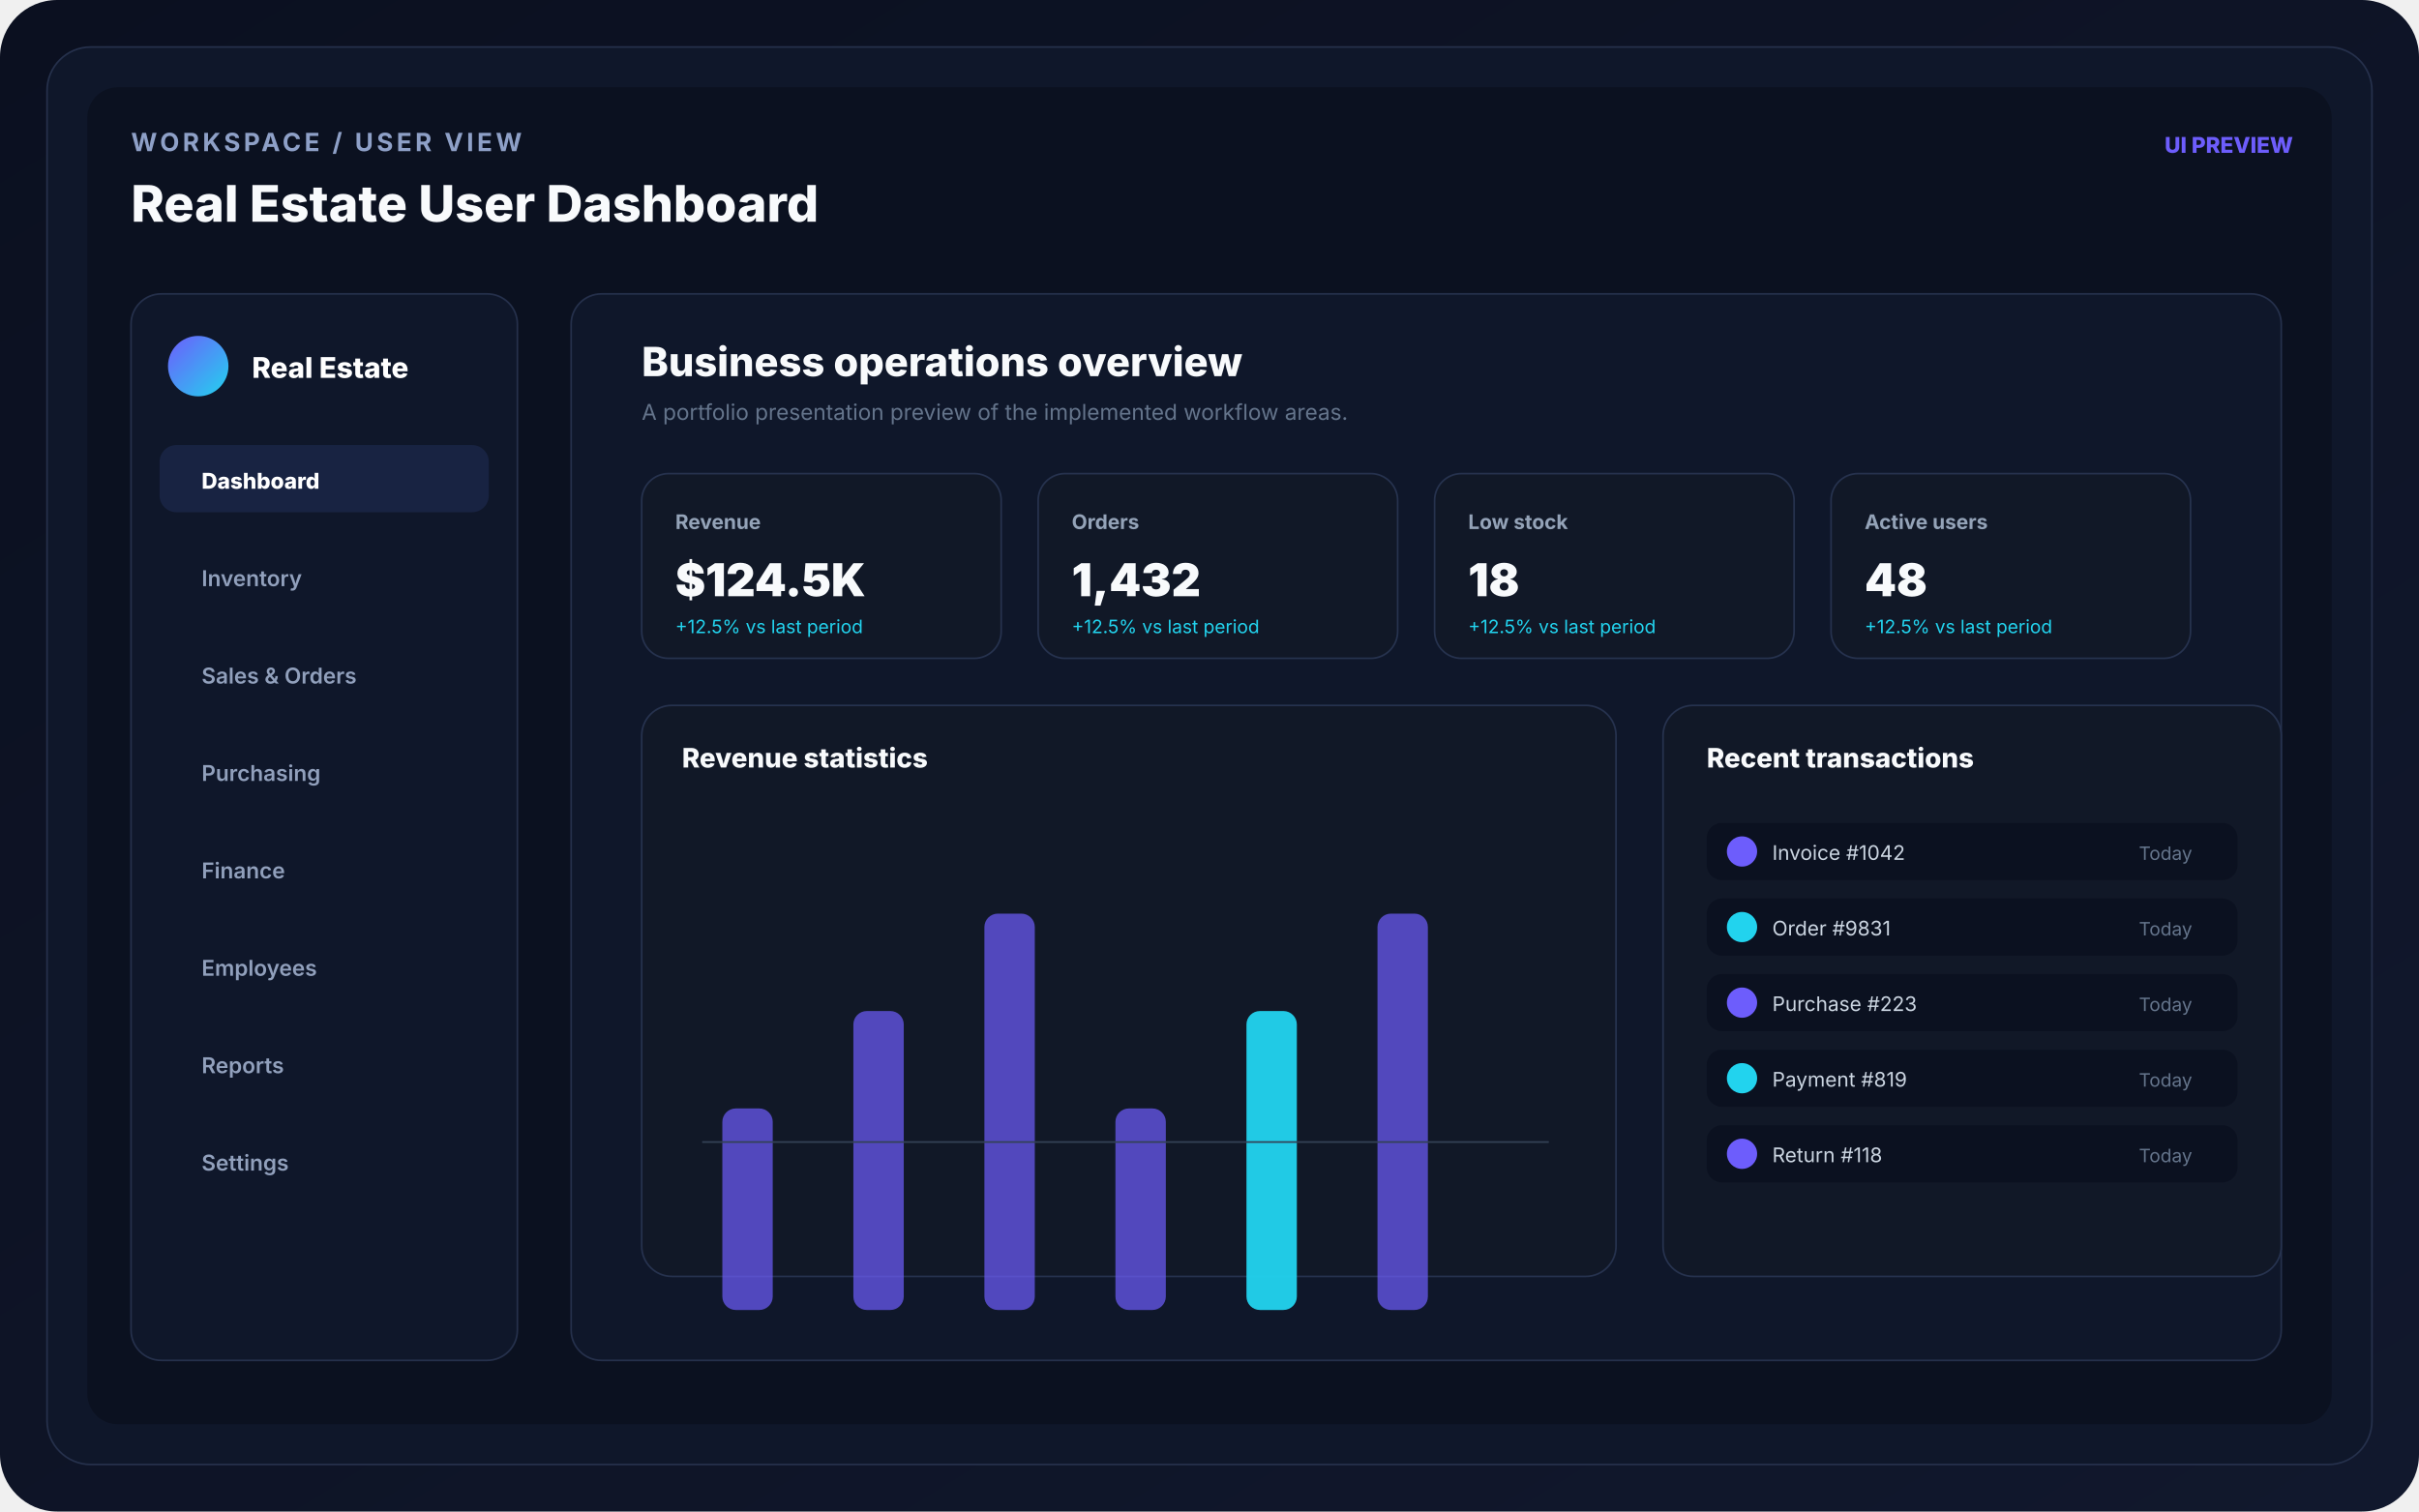
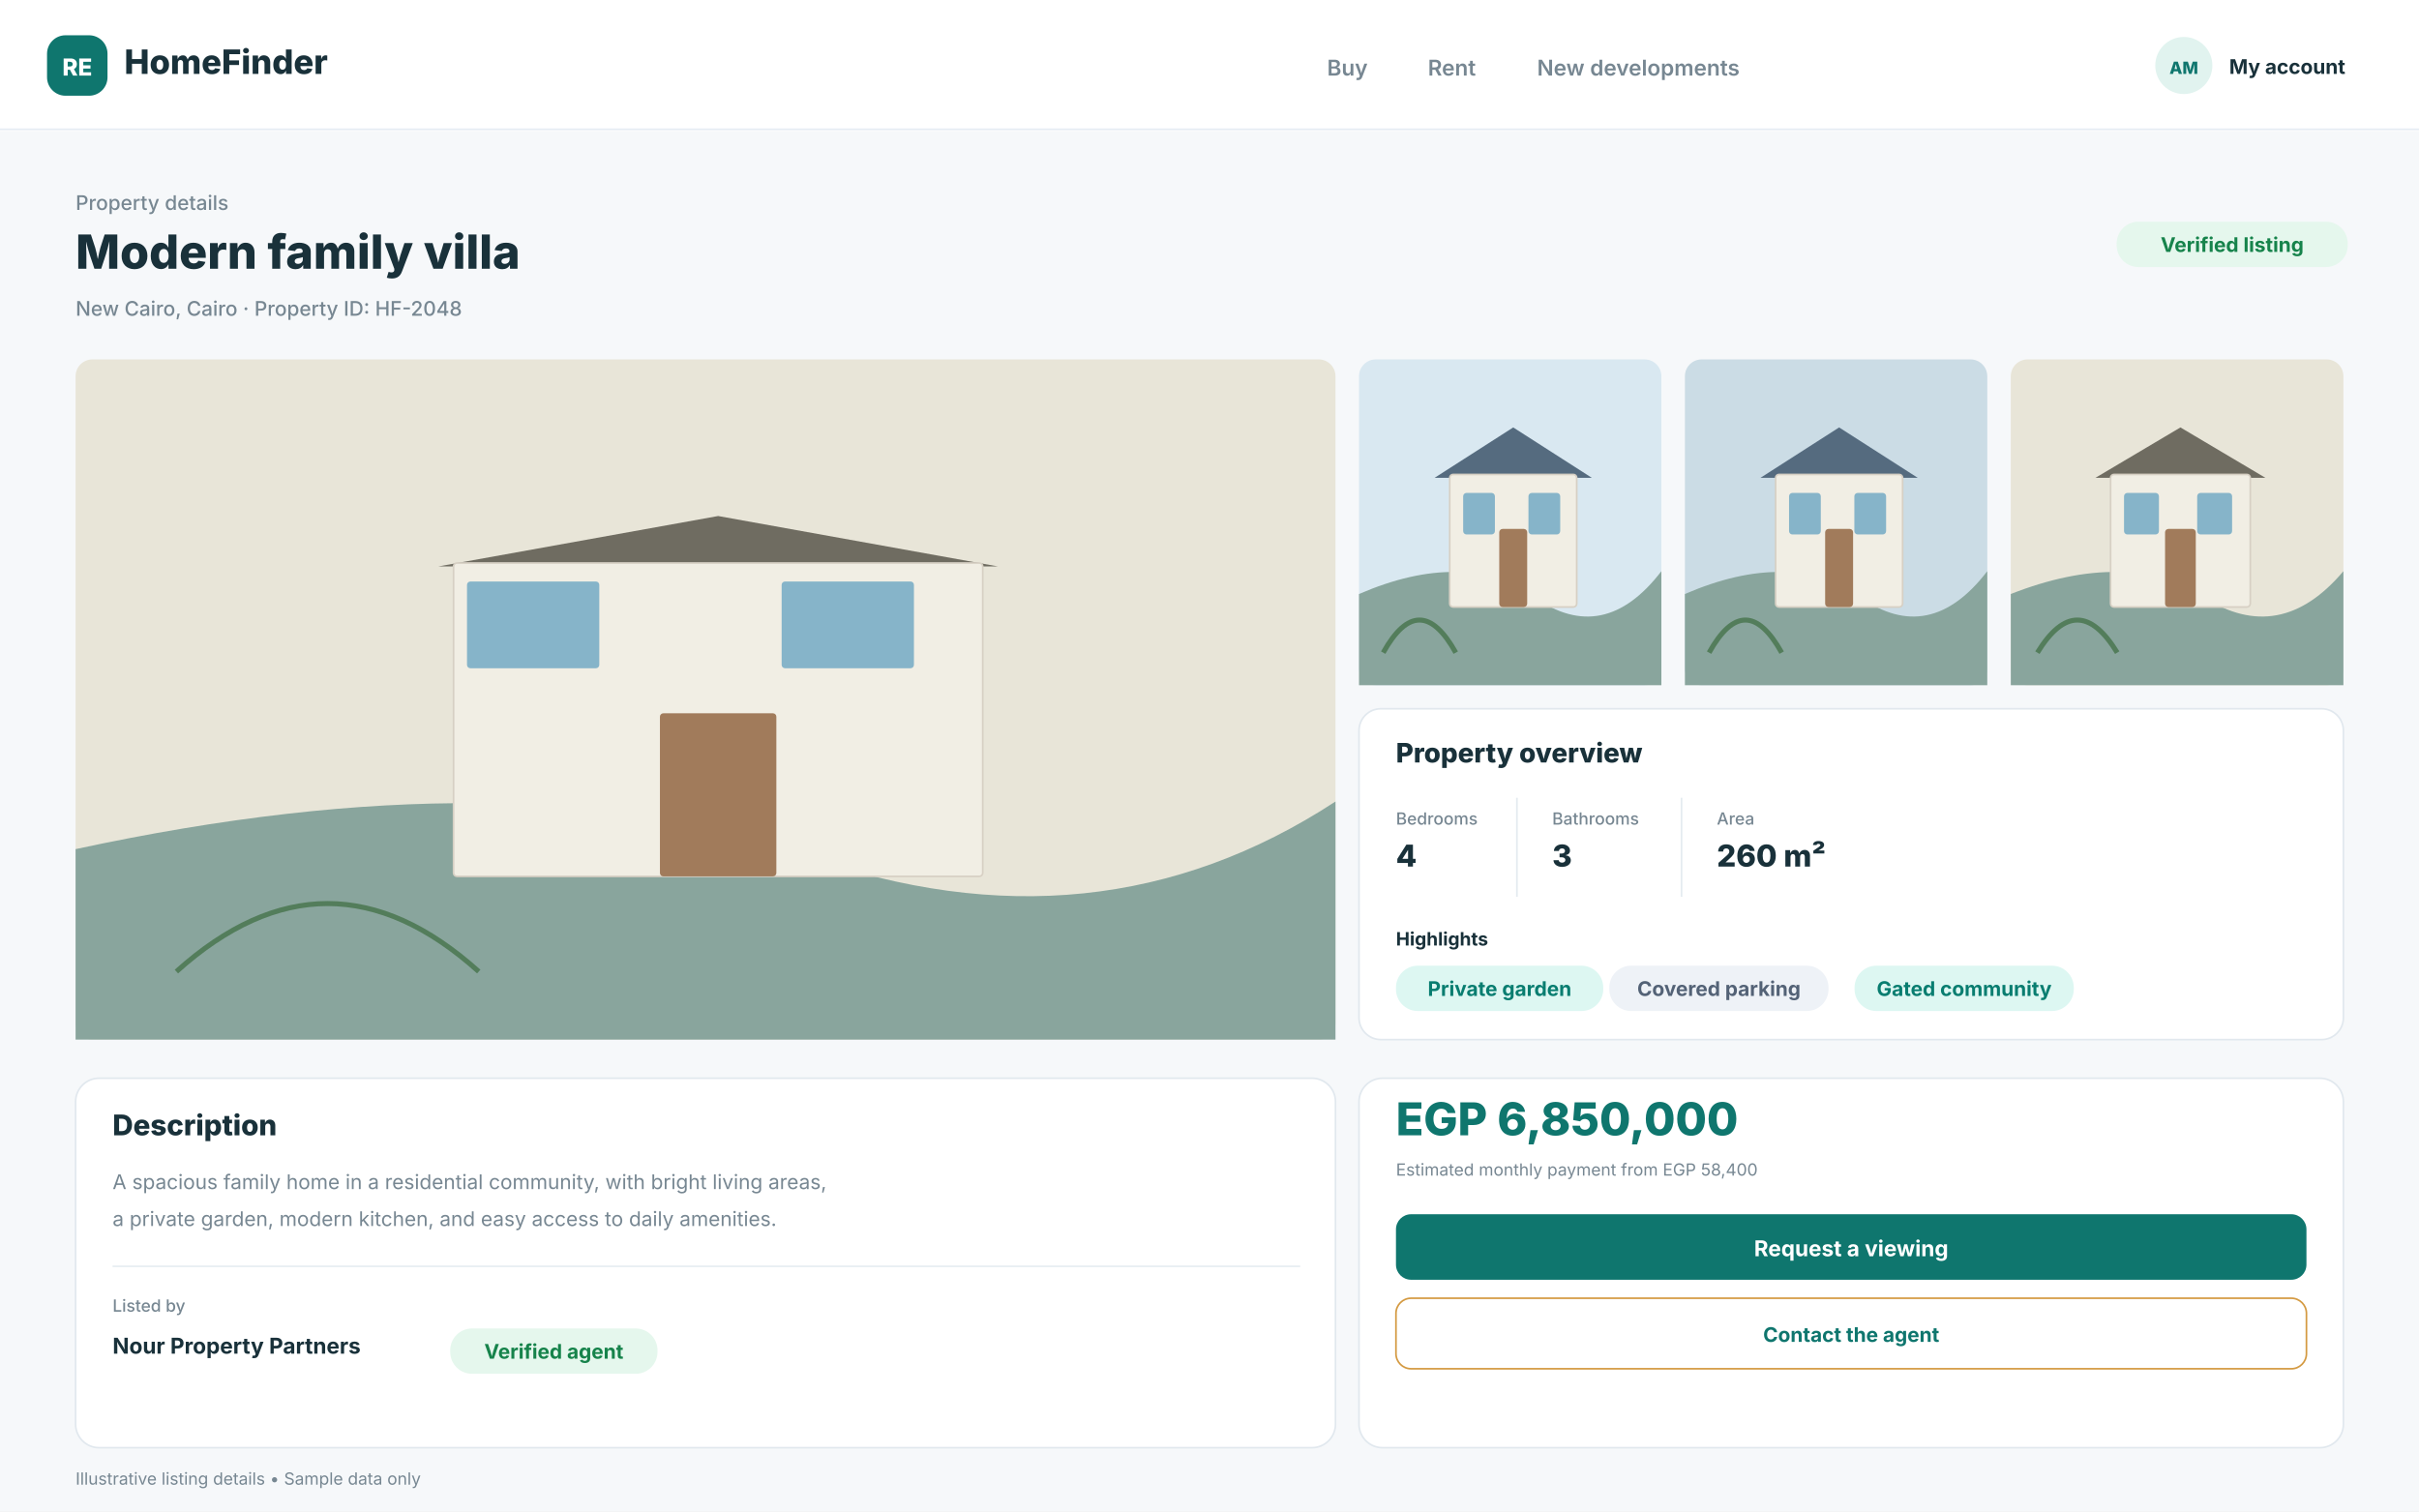
- <svg xmlns="http://www.w3.org/2000/svg" width="1440" height="900" viewBox="0 0 1440 900">
+ <svg xmlns="http://www.w3.org/2000/svg" width="1440" height="900" viewBox="0 0 1440 900" role="img" aria-labelledby="title desc">
  <defs>
-     <linearGradient id="bg" x1="0" y1="0" x2="1" y2="1">
-       <stop offset="0" stop-color="#0b1020" />
-       <stop offset="1" stop-color="#11182d" />
+     <linearGradient id="pageGlow" x1="0" y1="0" x2="1" y2="1">
+       <stop offset="0%" stop-color="#0f766e" />
+       <stop offset="100%" stop-color="#d49a42" />
    </linearGradient>
-     <linearGradient id="accent" x1="0" y1="0" x2="1" y2="1">
-       <stop offset="0" stop-color="#6d5dfc" />
-       <stop offset="1" stop-color="#22d3ee" />
+     <linearGradient id="heroGlow" x1="0" y1="0" x2="1" y2="1">
+       <stop offset="0%" stop-color="#112a47" />
+       <stop offset="100%" stop-color="#0f766e" />
    </linearGradient>
-     <filter id="shadow" x="-20%" y="-20%" width="140%" height="140%">
-       <feDropShadow dx="0" dy="12" stdDeviation="18" flood-color="#000000" flood-opacity=".25" />
+     <linearGradient id="photo1" x1="0" y1="0" x2="1" y2="1">
+       <stop offset="0%" stop-color="#c9d9e6" />
+       <stop offset="55%" stop-color="#90b2c5" />
+       <stop offset="100%" stop-color="#5d8997" />
+     </linearGradient>
+     <linearGradient id="photo2" x1="0" y1="0" x2="1" y2="1">
+       <stop offset="0%" stop-color="#d9d7c7" />
+       <stop offset="100%" stop-color="#91a29b" />
+     </linearGradient>
+     <linearGradient id="photo3" x1="0" y1="0" x2="1" y2="1">
+       <stop offset="0%" stop-color="#bdc9d5" />
+       <stop offset="100%" stop-color="#647f90" />
+     </linearGradient>
+     <filter id="shadow" x="-20%" y="-20%" width="140%" height="150%">
+       <feDropShadow dx="0" dy="5" stdDeviation="8" flood-color="#10233e" flood-opacity=".07" />
    </filter>
  </defs>
-   <rect width="1440" height="900" rx="34" fill="url(#bg)" />
-   <rect x="28" y="28" width="1384" height="844" rx="26" fill="#0f172a" stroke="#25304b" />
-   <rect x="52" y="52" width="1336" height="796" rx="18" fill="#0b1120" />
-   <text x="78" y="90" fill="#8ea0c7" font-family="Inter,Arial" font-size="15" font-weight="700" letter-spacing="2">WORKSPACE / USER VIEW</text>
-   <text x="78" y="132" fill="#f8fafc" font-family="Inter,Arial" font-size="30" font-weight="800">Real Estate User Dashboard</text>
-   <text x="1365" y="91" text-anchor="end" fill="#6d5dfc" font-family="Inter,Arial" font-size="13" font-weight="800">UI PREVIEW</text>
-   <rect x="78" y="175" width="230" height="635" rx="18" fill="#0f172a" stroke="#25304b" />
-   <circle cx="118" cy="218" r="18" fill="url(#accent)" />
-   <text x="150" y="225" fill="#fff" font-family="Inter,Arial" font-size="17" font-weight="800">Real Estate</text>
-   <rect x="95" y="265" width="196" height="40" rx="10" fill="#182342" />
-   <text x="120" y="291" fill="#fff" font-family="Inter,Arial" font-size="13" font-weight="800">Dashboard</text>
-   <rect x="95" y="323" width="196" height="40" rx="10" fill="transparent" />
-   <text x="120" y="349" fill="#91a0bc" font-family="Inter,Arial" font-size="13" font-weight="600">Inventory</text>
-   <rect x="95" y="381" width="196" height="40" rx="10" fill="transparent" />
-   <text x="120" y="407" fill="#91a0bc" font-family="Inter,Arial" font-size="13" font-weight="600">Sales &amp; Orders</text>
-   <rect x="95" y="439" width="196" height="40" rx="10" fill="transparent" />
-   <text x="120" y="465" fill="#91a0bc" font-family="Inter,Arial" font-size="13" font-weight="600">Purchasing</text>
-   <rect x="95" y="497" width="196" height="40" rx="10" fill="transparent" />
-   <text x="120" y="523" fill="#91a0bc" font-family="Inter,Arial" font-size="13" font-weight="600">Finance</text>
-   <rect x="95" y="555" width="196" height="40" rx="10" fill="transparent" />
-   <text x="120" y="581" fill="#91a0bc" font-family="Inter,Arial" font-size="13" font-weight="600">Employees</text>
-   <rect x="95" y="613" width="196" height="40" rx="10" fill="transparent" />
-   <text x="120" y="639" fill="#91a0bc" font-family="Inter,Arial" font-size="13" font-weight="600">Reports</text>
-   <rect x="95" y="671" width="196" height="40" rx="10" fill="transparent" />
-   <text x="120" y="697" fill="#91a0bc" font-family="Inter,Arial" font-size="13" font-weight="600">Settings</text>
-   <rect x="340" y="175" width="1018" height="635" rx="18" fill="#0f172a" stroke="#25304b" />
-   <text x="382" y="224" fill="#f8fafc" font-family="Inter,Arial" font-size="24" font-weight="800">Business operations overview</text>
-   <text x="382" y="250" fill="#64748b" font-family="Inter,Arial" font-size="13">A portfolio presentation preview of the implemented workflow areas.</text>
-   <rect x="382" y="282" width="214" height="110" rx="16" fill="#111827" stroke="#26324e" />
-   <text x="402" y="315" fill="#94a3b8" font-family="Inter,Arial" font-size="12" font-weight="700">Revenue</text>
-   <text x="402" y="355" fill="#f8fafc" font-family="Inter,Arial" font-size="27" font-weight="900">$124.5K</text>
-   <text x="402" y="377" fill="#22d3ee" font-family="Inter,Arial" font-size="11">+12.5% vs last period</text>
-   <rect x="618" y="282" width="214" height="110" rx="16" fill="#111827" stroke="#26324e" />
-   <text x="638" y="315" fill="#94a3b8" font-family="Inter,Arial" font-size="12" font-weight="700">Orders</text>
-   <text x="638" y="355" fill="#f8fafc" font-family="Inter,Arial" font-size="27" font-weight="900">1,432</text>
-   <text x="638" y="377" fill="#22d3ee" font-family="Inter,Arial" font-size="11">+12.5% vs last period</text>
-   <rect x="854" y="282" width="214" height="110" rx="16" fill="#111827" stroke="#26324e" />
-   <text x="874" y="315" fill="#94a3b8" font-family="Inter,Arial" font-size="12" font-weight="700">Low stock</text>
-   <text x="874" y="355" fill="#f8fafc" font-family="Inter,Arial" font-size="27" font-weight="900">18</text>
-   <text x="874" y="377" fill="#22d3ee" font-family="Inter,Arial" font-size="11">+12.5% vs last period</text>
-   <rect x="1090" y="282" width="214" height="110" rx="16" fill="#111827" stroke="#26324e" />
-   <text x="1110" y="315" fill="#94a3b8" font-family="Inter,Arial" font-size="12" font-weight="700">Active users</text>
-   <text x="1110" y="355" fill="#f8fafc" font-family="Inter,Arial" font-size="27" font-weight="900">48</text>
-   <text x="1110" y="377" fill="#22d3ee" font-family="Inter,Arial" font-size="11">+12.5% vs last period</text>
-   <rect x="382" y="420" width="580" height="340" rx="18" fill="#111827" stroke="#26324e" />
-   <text x="406" y="457" fill="#f8fafc" font-family="Inter,Arial" font-size="16" font-weight="800">Revenue statistics</text>
-   <rect x="430" y="660" width="30" height="120" rx="8" fill="#6d5dfc" opacity=".7" />
-   <rect x="508" y="602" width="30" height="178" rx="8" fill="#6d5dfc" opacity=".7" />
-   <rect x="586" y="544" width="30" height="236" rx="8" fill="#6d5dfc" opacity=".7" />
-   <rect x="664" y="660" width="30" height="120" rx="8" fill="#6d5dfc" opacity=".7" />
-   <rect x="742" y="602" width="30" height="178" rx="8" fill="#22d3ee" opacity=".95" />
-   <rect x="820" y="544" width="30" height="236" rx="8" fill="#6d5dfc" opacity=".7" />
-   <line x1="418" y1="680" x2="922" y2="680" stroke="#334155" />
-   <rect x="990" y="420" width="368" height="340" rx="18" fill="#111827" stroke="#26324e" />
-   <text x="1016" y="457" fill="#f8fafc" font-family="Inter,Arial" font-size="16" font-weight="800">Recent transactions</text>
-   <rect x="1016" y="490" width="316" height="34" rx="9" fill="#0b1120" />
-   <circle cx="1037" cy="507" r="9" fill="#6d5dfc" />
-   <text x="1055" y="512" fill="#cbd5e1" font-family="Inter,Arial" font-size="12">Invoice #1042</text>
-   <text x="1305" y="512" text-anchor="end" fill="#64748b" font-family="Inter,Arial" font-size="11">Today</text>
-   <rect x="1016" y="535" width="316" height="34" rx="9" fill="#0b1120" />
-   <circle cx="1037" cy="552" r="9" fill="#22d3ee" />
-   <text x="1055" y="557" fill="#cbd5e1" font-family="Inter,Arial" font-size="12">Order #9831</text>
-   <text x="1305" y="557" text-anchor="end" fill="#64748b" font-family="Inter,Arial" font-size="11">Today</text>
-   <rect x="1016" y="580" width="316" height="34" rx="9" fill="#0b1120" />
-   <circle cx="1037" cy="597" r="9" fill="#6d5dfc" />
-   <text x="1055" y="602" fill="#cbd5e1" font-family="Inter,Arial" font-size="12">Purchase #223</text>
-   <text x="1305" y="602" text-anchor="end" fill="#64748b" font-family="Inter,Arial" font-size="11">Today</text>
-   <rect x="1016" y="625" width="316" height="34" rx="9" fill="#0b1120" />
-   <circle cx="1037" cy="642" r="9" fill="#22d3ee" />
-   <text x="1055" y="647" fill="#cbd5e1" font-family="Inter,Arial" font-size="12">Payment #819</text>
-   <text x="1305" y="647" text-anchor="end" fill="#64748b" font-family="Inter,Arial" font-size="11">Today</text>
-   <rect x="1016" y="670" width="316" height="34" rx="9" fill="#0b1120" />
-   <circle cx="1037" cy="687" r="9" fill="#6d5dfc" />
-   <text x="1055" y="692" fill="#cbd5e1" font-family="Inter,Arial" font-size="12">Return #118</text>
-   <text x="1305" y="692" text-anchor="end" fill="#64748b" font-family="Inter,Arial" font-size="11">Today</text>
+   <rect x="0" y="0" width="1440" height="900" rx="0" fill="#f6f8fa" stroke="none" stroke-width="1" />
+   <rect x="0" y="0" width="1440" height="78" rx="0" fill="#ffffff" stroke="none" stroke-width="1" />
+   <line x1="0" y1="77" x2="1440" y2="77" stroke="#e5ebf3" stroke-width="1" />
+   <rect x="28" y="21" width="36" height="36" rx="11" fill="#0f766e" stroke="none" stroke-width="1" />
+   <text x="46" y="45" font-family="Inter, Arial, sans-serif" font-size="14" fill="#ffffff" font-weight="800" text-anchor="middle">RE</text>
+   <text x="74" y="44" font-family="Inter, Arial, sans-serif" font-size="20" fill="#19313a" font-weight="800" text-anchor="start">HomeFinder</text>
+   <text x="790" y="45" font-family="Inter, Arial, sans-serif" font-size="13" fill="#778792" font-weight="600" text-anchor="start">Buy</text>
+   <text x="850" y="45" font-family="Inter, Arial, sans-serif" font-size="13" fill="#778792" font-weight="600" text-anchor="start">Rent</text>
+   <text x="915" y="45" font-family="Inter, Arial, sans-serif" font-size="13" fill="#778792" font-weight="600" text-anchor="start">New developments</text>
+   <circle cx="1300" cy="39" r="17" fill="#e1f3ef" stroke="none" stroke-width="1" />
+   <text x="1300" y="44" font-family="Inter, Arial, sans-serif" font-size="10" fill="#0f766e" font-weight="800" text-anchor="middle">AM</text>
+   <text x="1327" y="44" font-family="Inter, Arial, sans-serif" font-size="12" fill="#19313a" font-weight="700" text-anchor="start">My account</text>
+   <text x="45" y="125" font-family="Inter, Arial, sans-serif" font-size="12" fill="#778792" font-weight="500" text-anchor="start">Property details</text>
+   <text x="45" y="160" font-family="Inter, Arial, sans-serif" font-size="28" fill="#19313a" font-weight="800" text-anchor="start">Modern family villa</text>
+   <rect x="1260" y="132" width="137.6" height="27" rx="13" fill="#e5f7ed" stroke="none" stroke-width="1" />
+   <text x="1328.8" y="150" font-family="Inter, Arial, sans-serif" font-size="12" fill="#16834b" font-weight="700" text-anchor="middle">Verified listing</text>
+   <text x="45" y="188" font-family="Inter, Arial, sans-serif" font-size="12" fill="#778792" font-weight="500" text-anchor="start">New Cairo, Cairo  ·  Property ID: HF-2048</text>
+   <rect x="45" y="214" width="750" height="405" rx="10" fill="#e8e5d8" stroke="none" stroke-width="1" />
+   <path d="M 45 505.6 Q 307.5 448.9 480 509.65 T 795 477.25 V 619 H 45 Z" fill="#89a59d" />
+   <path d="M 261 337.25 L 427.5 307.25 L 594 337.25 Z" fill="#6f6c61" />
+   <rect x="270" y="335.25" width="315" height="186.55" rx="2" fill="#f1eee4" stroke="#d7d0c4" stroke-width="1" />
+   <rect x="278" y="346.25" width="78.75" height="51.638" rx="2" fill="#86b4c9" stroke="none" stroke-width="1" />
+   <rect x="465.3" y="346.25" width="78.75" height="51.638" rx="2" fill="#86b4c9" stroke="none" stroke-width="1" />
+   <rect x="392.85" y="424.721" width="69.3" height="97.079" rx="2" fill="#a17b5b" stroke="none" stroke-width="1" />
+   <path d="M 105 578.5 Q 195 497.5 285 578.5" fill="none" stroke="#537d5b" stroke-width="3" />
+   <rect x="809" y="214" width="180" height="194" rx="10" fill="#d9e8f1" stroke="none" stroke-width="1" />
+   <path d="M 809 353.68 Q 872 326.52 913.4 355.62 T 989 340.1 V 408 H 809 Z" fill="#89a59d" />
+   <path d="M 854 284.5 L 900.8 254.5 L 947.6 284.5 Z" fill="#556b7f" />
+   <rect x="863" y="282.5" width="75.6" height="78.94" rx="2" fill="#f1eee4" stroke="#d7d0c4" stroke-width="1" />
+   <rect x="871" y="293.5" width="18.9" height="24.735" rx="2" fill="#86b4c9" stroke="none" stroke-width="1" />
+   <rect x="909.872" y="293.5" width="18.9" height="24.735" rx="2" fill="#86b4c9" stroke="none" stroke-width="1" />
+   <rect x="892.484" y="314.938" width="16.632" height="46.502" rx="2" fill="#a17b5b" stroke="none" stroke-width="1" />
+   <path d="M 823.4 388.6 Q 845 349.8 866.6 388.6" fill="none" stroke="#537d5b" stroke-width="3" />
+   <rect x="1003" y="214" width="180" height="194" rx="10" fill="#cbdce5" stroke="none" stroke-width="1" />
+   <path d="M 1003 353.68 Q 1066 326.52 1107.4 355.62 T 1183 340.1 V 408 H 1003 Z" fill="#89a59d" />
+   <path d="M 1048 284.5 L 1094.8 254.5 L 1141.6 284.5 Z" fill="#556b7f" />
+   <rect x="1057" y="282.5" width="75.6" height="78.94" rx="2" fill="#f1eee4" stroke="#d7d0c4" stroke-width="1" />
+   <rect x="1065" y="293.5" width="18.9" height="24.735" rx="2" fill="#86b4c9" stroke="none" stroke-width="1" />
+   <rect x="1103.872" y="293.5" width="18.9" height="24.735" rx="2" fill="#86b4c9" stroke="none" stroke-width="1" />
+   <rect x="1086.484" y="314.938" width="16.632" height="46.502" rx="2" fill="#a17b5b" stroke="none" stroke-width="1" />
+   <path d="M 1017.4 388.6 Q 1039 349.8 1060.6 388.6" fill="none" stroke="#537d5b" stroke-width="3" />
+   <rect x="1197" y="214" width="198" height="194" rx="10" fill="#e8e5d8" stroke="none" stroke-width="1" />
+   <path d="M 1197 353.68 Q 1266.3 326.52 1311.84 355.62 T 1395 340.1 V 408 H 1197 Z" fill="#89a59d" />
+   <path d="M 1247.4 284.5 L 1297.98 254.5 L 1348.56 284.5 Z" fill="#6f6c61" />
+   <rect x="1256.4" y="282.5" width="83.16" height="78.94" rx="2" fill="#f1eee4" stroke="#d7d0c4" stroke-width="1" />
+   <rect x="1264.4" y="293.5" width="20.79" height="24.735" rx="2" fill="#86b4c9" stroke="none" stroke-width="1" />
+   <rect x="1307.959" y="293.5" width="20.79" height="24.735" rx="2" fill="#86b4c9" stroke="none" stroke-width="1" />
+   <rect x="1288.832" y="314.938" width="18.295" height="46.502" rx="2" fill="#a17b5b" stroke="none" stroke-width="1" />
+   <path d="M 1212.84 388.6 Q 1236.6 349.8 1260.36 388.6" fill="none" stroke="#537d5b" stroke-width="3" />
+   <rect x="809" y="422" width="586" height="197" rx="13" fill="#ffffff" stroke="#e1e8ee" stroke-width="1" />
+   <text x="831" y="454" font-family="Inter, Arial, sans-serif" font-size="16" fill="#19313a" font-weight="800" text-anchor="start">Property overview</text>
+   <text x="831" y="491" font-family="Inter, Arial, sans-serif" font-size="10" fill="#778792" font-weight="500" text-anchor="start">Bedrooms</text>
+   <text x="831" y="516" font-family="Inter, Arial, sans-serif" font-size="18" fill="#19313a" font-weight="800" text-anchor="start">4</text>
+   <line x1="903" y1="475" x2="903" y2="534" stroke="#e4ebf0" stroke-width="1" />
+   <text x="924" y="491" font-family="Inter, Arial, sans-serif" font-size="10" fill="#778792" font-weight="500" text-anchor="start">Bathrooms</text>
+   <text x="924" y="516" font-family="Inter, Arial, sans-serif" font-size="18" fill="#19313a" font-weight="800" text-anchor="start">3</text>
+   <line x1="1001" y1="475" x2="1001" y2="534" stroke="#e4ebf0" stroke-width="1" />
+   <text x="1022" y="491" font-family="Inter, Arial, sans-serif" font-size="10" fill="#778792" font-weight="500" text-anchor="start">Area</text>
+   <text x="1022" y="516" font-family="Inter, Arial, sans-serif" font-size="18" fill="#19313a" font-weight="800" text-anchor="start">260 m²</text>
+   <text x="831" y="563" font-family="Inter, Arial, sans-serif" font-size="11" fill="#19313a" font-weight="700" text-anchor="start">Highlights</text>
+   <rect x="831" y="575" width="123.4" height="27" rx="13" fill="#ddf7f2" stroke="none" stroke-width="1" />
+   <text x="892.7" y="593" font-family="Inter, Arial, sans-serif" font-size="12" fill="#087d70" font-weight="700" text-anchor="middle">Private garden</text>
+   <rect x="958" y="575" width="130.5" height="27" rx="13" fill="#eef2f7" stroke="none" stroke-width="1" />
+   <text x="1023.25" y="593" font-family="Inter, Arial, sans-serif" font-size="12" fill="#536276" font-weight="700" text-anchor="middle">Covered parking</text>
+   <rect x="1104" y="575" width="130.5" height="27" rx="13" fill="#ddf7f2" stroke="none" stroke-width="1" />
+   <text x="1169.25" y="593" font-family="Inter, Arial, sans-serif" font-size="12" fill="#087d70" font-weight="700" text-anchor="middle">Gated community</text>
+   <rect x="45" y="642" width="750" height="220" rx="14" fill="#ffffff" stroke="#e1e8ee" stroke-width="1" />
+   <text x="67" y="676" font-family="Inter, Arial, sans-serif" font-size="17" fill="#19313a" font-weight="800" text-anchor="start">Description</text>
+   <text x="67" y="708" font-family="Inter, Arial, sans-serif" font-size="12" fill="#778792" font-weight="400" text-anchor="start">A spacious family home in a residential community, with bright living areas,</text>
+   <text x="67" y="730" font-family="Inter, Arial, sans-serif" font-size="12" fill="#778792" font-weight="400" text-anchor="start">a private garden, modern kitchen, and easy access to daily amenities.</text>
+   <line x1="67" y1="754" x2="774" y2="754" stroke="#e7edf2" stroke-width="1" />
+   <text x="67" y="781" font-family="Inter, Arial, sans-serif" font-size="10" fill="#778792" font-weight="500" text-anchor="start">Listed by</text>
+   <text x="67" y="806" font-family="Inter, Arial, sans-serif" font-size="13" fill="#19313a" font-weight="700" text-anchor="start">Nour Property Partners</text>
+   <rect x="268" y="791" width="123.4" height="27" rx="13" fill="#e5f7ed" stroke="none" stroke-width="1" />
+   <text x="329.7" y="809" font-family="Inter, Arial, sans-serif" font-size="12" fill="#16834b" font-weight="700" text-anchor="middle">Verified agent</text>
+   <rect x="809" y="642" width="586" height="220" rx="14" fill="#ffffff" stroke="#e1e8ee" stroke-width="1" />
+   <text x="831" y="676" font-family="Inter, Arial, sans-serif" font-size="27" fill="#0f766e" font-weight="800" text-anchor="start">EGP 6,850,000</text>
+   <text x="831" y="700" font-family="Inter, Arial, sans-serif" font-size="10" fill="#778792" font-weight="400" text-anchor="start">Estimated monthly payment from EGP 58,400</text>
+   <rect x="831" y="723" width="542" height="39" rx="9" fill="#0f766e" stroke="none" stroke-width="1" />
+   <text x="1102" y="748" font-family="Inter, Arial, sans-serif" font-size="13" fill="#ffffff" font-weight="700" text-anchor="middle">Request a viewing</text>
+   <rect x="831" y="773" width="542" height="42" rx="9" fill="#ffffff" stroke="#d49a42" stroke-width="1" />
+   <text x="1102" y="799" font-family="Inter, Arial, sans-serif" font-size="12" fill="#0f766e" font-weight="700" text-anchor="middle">Contact the agent</text>
+   <text x="45" y="884" font-family="Inter, Arial, sans-serif" font-size="10" fill="#778792" font-weight="400" text-anchor="start">Illustrative listing details • Sample data only</text>
</svg>
